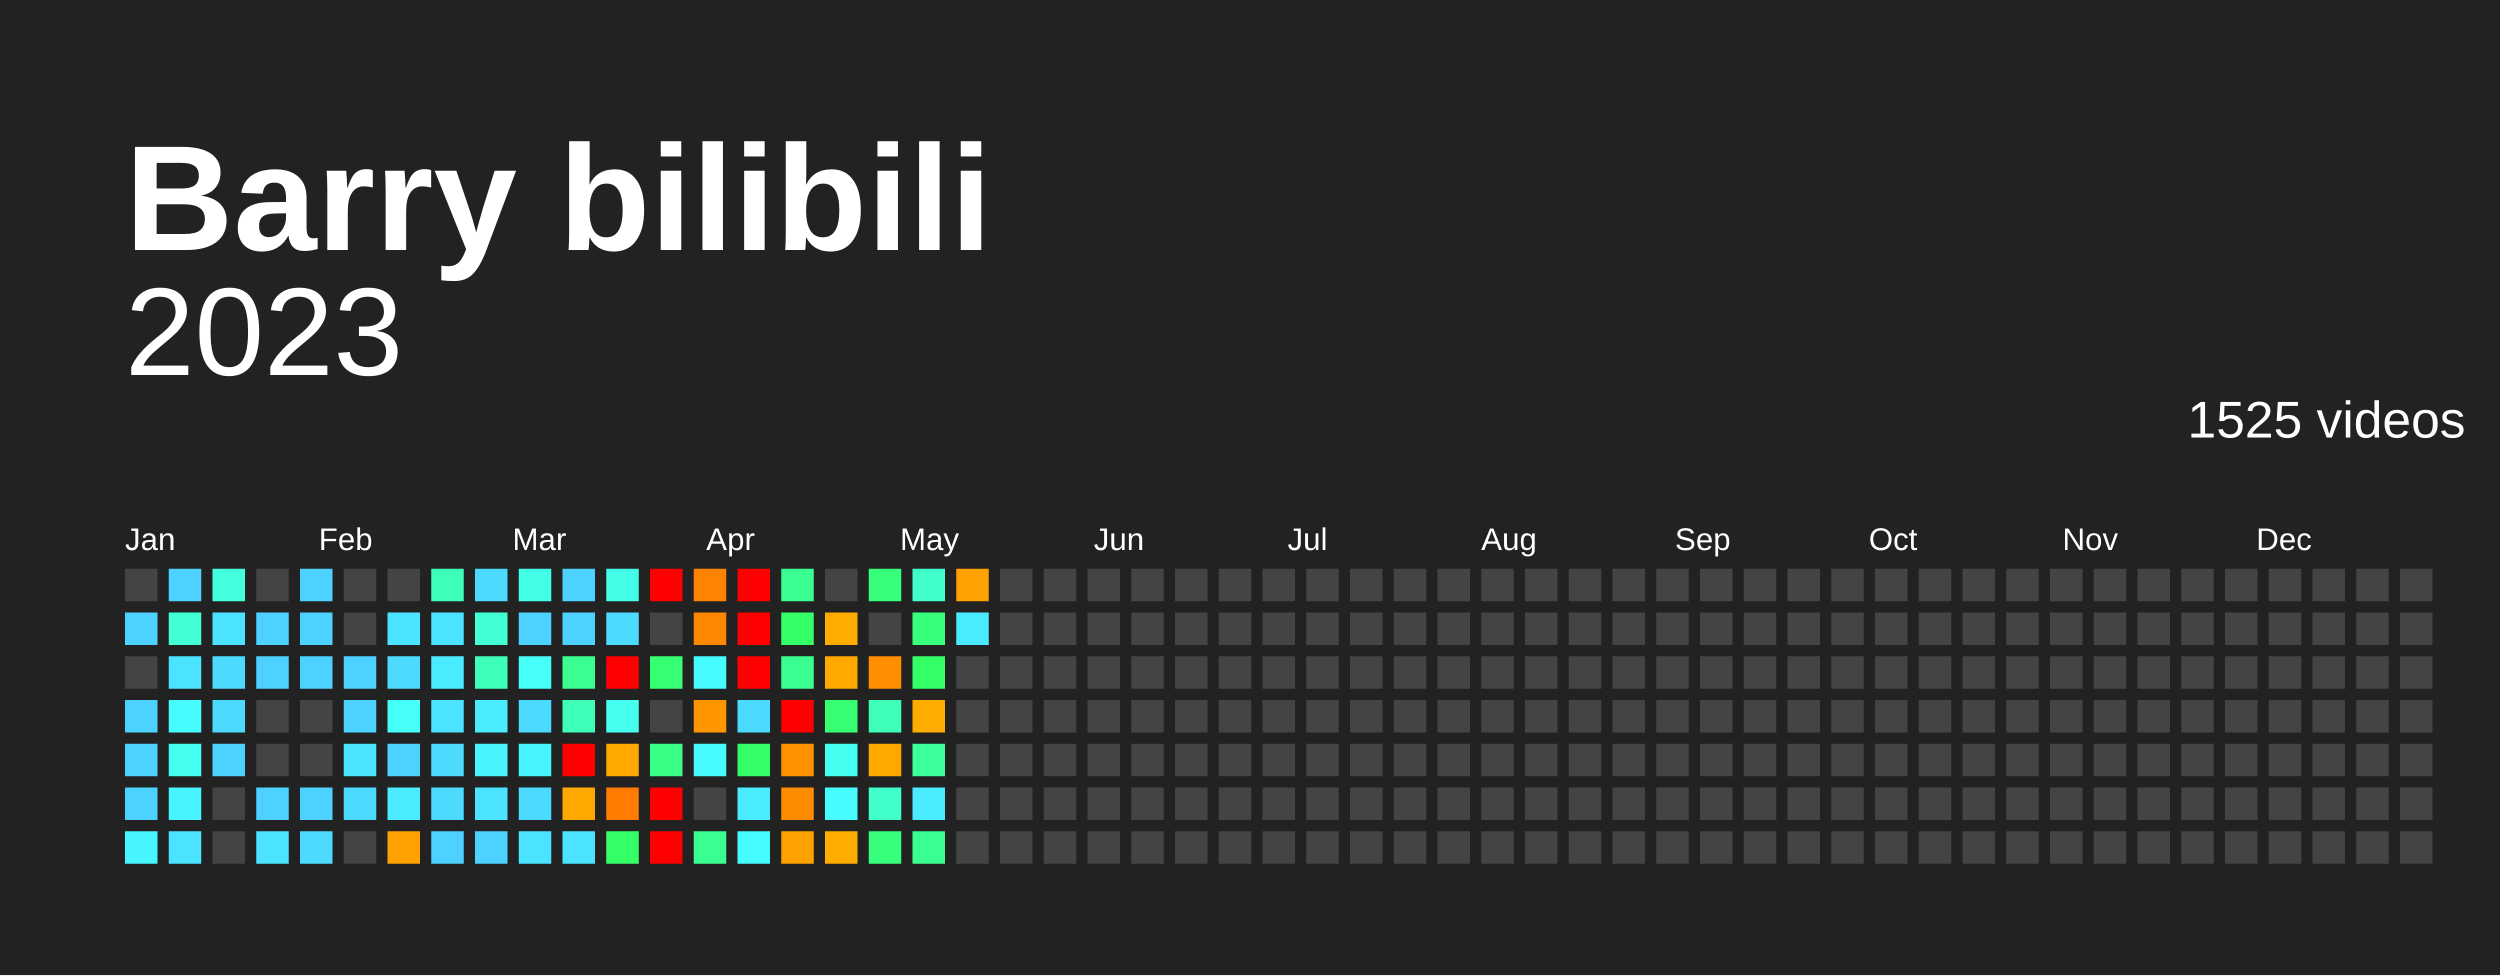
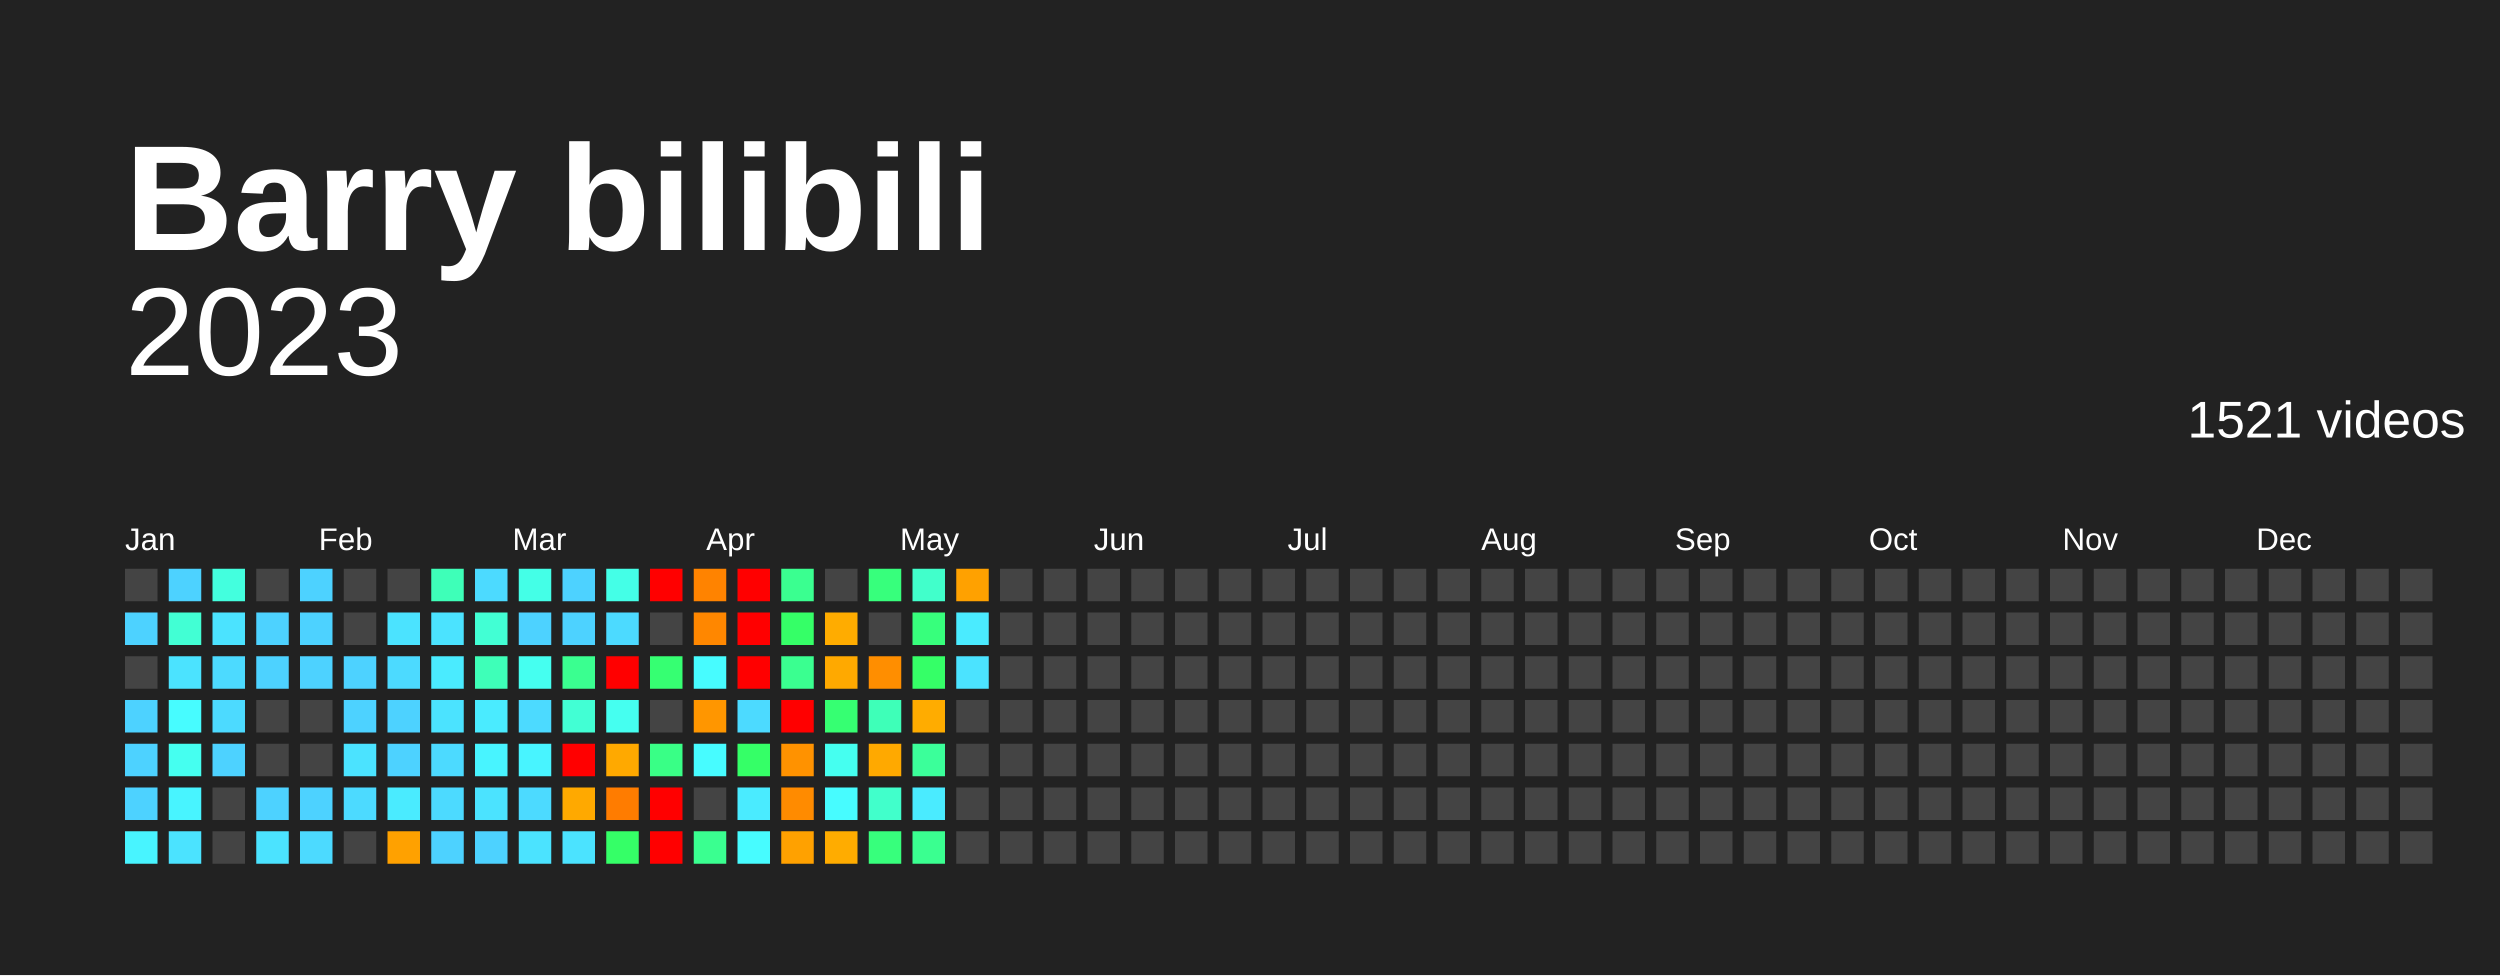
<svg xmlns="http://www.w3.org/2000/svg" baseProfile="full" height="78mm" version="1.1" viewBox="0,0,200,78" width="200mm">
  <defs />
  <rect fill="#222222" height="78" width="200" x="0" y="0" />
  <text fill="#FFFFFF" style="font-size:12px; font-family:Arial; font-weight:bold;" x="10" y="20">Barry bilibili</text>
  <text alignment-baseline="hanging" fill="#FFFFFF" style="font-size:10.0px; font-family:Arial;" x="10" y="30">2023</text>
-   <text alignment-baseline="hanging" fill="#FFFFFF" style="font-size:4.125px; font-family:Arial;" x="175" y="35">1525 videos</text>
+   <text alignment-baseline="hanging" fill="#FFFFFF" style="font-size:4.125px; font-family:Arial;" x="175" y="35">1521 videos</text>
  <text fill="#FFFFFF" style="font-size:2.5px; font-family:Arial" x="10.0" y="44">Jan</text>
  <text fill="#FFFFFF" style="font-size:2.5px; font-family:Arial" x="25.5" y="44">Feb</text>
  <text fill="#FFFFFF" style="font-size:2.5px; font-family:Arial" x="41.0" y="44">Mar</text>
  <text fill="#FFFFFF" style="font-size:2.5px; font-family:Arial" x="56.5" y="44">Apr</text>
  <text fill="#FFFFFF" style="font-size:2.5px; font-family:Arial" x="72.0" y="44">May</text>
  <text fill="#FFFFFF" style="font-size:2.5px; font-family:Arial" x="87.5" y="44">Jun</text>
  <text fill="#FFFFFF" style="font-size:2.5px; font-family:Arial" x="103.0" y="44">Jul</text>
  <text fill="#FFFFFF" style="font-size:2.5px; font-family:Arial" x="118.5" y="44">Aug</text>
  <text fill="#FFFFFF" style="font-size:2.5px; font-family:Arial" x="134.0" y="44">Sep</text>
  <text fill="#FFFFFF" style="font-size:2.5px; font-family:Arial" x="149.5" y="44">Oct</text>
  <text fill="#FFFFFF" style="font-size:2.5px; font-family:Arial" x="165.0" y="44">Nov</text>
  <text fill="#FFFFFF" style="font-size:2.5px; font-family:Arial" x="180.5" y="44">Dec</text>
  <rect fill="#444444" height="2.6" width="2.6" x="10.0" y="45.5" />
  <rect fill="#4dd2ff" height="2.6" width="2.6" x="10.0" y="49.0" />
  <rect fill="#444444" height="2.6" width="2.6" x="10.0" y="52.5" />
  <rect fill="#4dd2ff" height="2.6" width="2.6" x="10.0" y="56.0" />
  <rect fill="#4dd2ff" height="2.6" width="2.6" x="10.0" y="59.5" />
  <rect fill="#4dd2ff" height="2.6" width="2.6" x="10.0" y="63.0" />
  <rect fill="#48f4ff" height="2.6" width="2.6" x="10.0" y="66.5" />
  <rect fill="#4dd2ff" height="2.6" width="2.6" x="13.5" y="45.5" />
  <rect fill="#42ffd4" height="2.6" width="2.6" x="13.5" y="49.0" />
  <rect fill="#4be3ff" height="2.6" width="2.6" x="13.5" y="52.5" />
  <rect fill="#47fcff" height="2.6" width="2.6" x="13.5" y="56.0" />
  <rect fill="#45fff0" height="2.6" width="2.6" x="13.5" y="59.5" />
  <rect fill="#48f4ff" height="2.6" width="2.6" x="13.5" y="63.0" />
  <rect fill="#4be3ff" height="2.6" width="2.6" x="13.5" y="66.5" />
  <rect fill="#43ffde" height="2.6" width="2.6" x="17.0" y="45.5" />
  <rect fill="#4be3ff" height="2.6" width="2.6" x="17.0" y="49.0" />
  <rect fill="#4cdaff" height="2.6" width="2.6" x="17.0" y="52.5" />
  <rect fill="#4cdaff" height="2.6" width="2.6" x="17.0" y="56.0" />
  <rect fill="#4dd2ff" height="2.6" width="2.6" x="17.0" y="59.5" />
  <rect fill="#444444" height="2.6" width="2.6" x="17.0" y="63.0" />
  <rect fill="#444444" height="2.6" width="2.6" x="17.0" y="66.5" />
  <rect fill="#444444" height="2.6" width="2.6" x="20.5" y="45.5" />
  <rect fill="#4dd2ff" height="2.6" width="2.6" x="20.5" y="49.0" />
  <rect fill="#4dd2ff" height="2.6" width="2.6" x="20.5" y="52.5" />
  <rect fill="#444444" height="2.6" width="2.6" x="20.5" y="56.0" />
  <rect fill="#444444" height="2.6" width="2.6" x="20.5" y="59.5" />
  <rect fill="#4dd2ff" height="2.6" width="2.6" x="20.5" y="63.0" />
  <rect fill="#4be3ff" height="2.6" width="2.6" x="20.5" y="66.5" />
  <rect fill="#4dd2ff" height="2.6" width="2.6" x="24.0" y="45.5" />
  <rect fill="#4dd2ff" height="2.6" width="2.6" x="24.0" y="49.0" />
  <rect fill="#4dd2ff" height="2.6" width="2.6" x="24.0" y="52.5" />
  <rect fill="#444444" height="2.6" width="2.6" x="24.0" y="56.0" />
  <rect fill="#444444" height="2.6" width="2.6" x="24.0" y="59.5" />
  <rect fill="#4dd2ff" height="2.6" width="2.6" x="24.0" y="63.0" />
  <rect fill="#4cdaff" height="2.6" width="2.6" x="24.0" y="66.5" />
  <rect fill="#444444" height="2.6" width="2.6" x="27.5" y="45.5" />
  <rect fill="#444444" height="2.6" width="2.6" x="27.5" y="49.0" />
  <rect fill="#4dd2ff" height="2.6" width="2.6" x="27.5" y="52.5" />
  <rect fill="#4dd2ff" height="2.6" width="2.6" x="27.5" y="56.0" />
  <rect fill="#4be3ff" height="2.6" width="2.6" x="27.5" y="59.5" />
  <rect fill="#4cdaff" height="2.6" width="2.6" x="27.5" y="63.0" />
  <rect fill="#444444" height="2.6" width="2.6" x="27.5" y="66.5" />
  <rect fill="#444444" height="2.6" width="2.6" x="31.0" y="45.5" />
  <rect fill="#4be3ff" height="2.6" width="2.6" x="31.0" y="49.0" />
  <rect fill="#4cdaff" height="2.6" width="2.6" x="31.0" y="52.5" />
-   <rect fill="#46fff9" height="2.6" width="2.6" x="31.0" y="56.0" />
+   <rect fill="#4dd2ff" height="2.6" width="2.6" x="31.0" y="56.0" />
  <rect fill="#4dd2ff" height="2.6" width="2.6" x="31.0" y="59.5" />
  <rect fill="#4aebff" height="2.6" width="2.6" x="31.0" y="63.0" />
  <rect fill="#ffa100" height="2.6" width="2.6" x="31.0" y="66.5" />
  <rect fill="#3effb8" height="2.6" width="2.6" x="34.5" y="45.5" />
  <rect fill="#4be3ff" height="2.6" width="2.6" x="34.5" y="49.0" />
  <rect fill="#4aebff" height="2.6" width="2.6" x="34.5" y="52.5" />
  <rect fill="#4be3ff" height="2.6" width="2.6" x="34.5" y="56.0" />
  <rect fill="#4cdaff" height="2.6" width="2.6" x="34.5" y="59.5" />
  <rect fill="#4cdaff" height="2.6" width="2.6" x="34.5" y="63.0" />
  <rect fill="#4dd2ff" height="2.6" width="2.6" x="34.5" y="66.5" />
  <rect fill="#4cdaff" height="2.6" width="2.6" x="38.0" y="45.5" />
  <rect fill="#42ffd4" height="2.6" width="2.6" x="38.0" y="49.0" />
  <rect fill="#3effb8" height="2.6" width="2.6" x="38.0" y="52.5" />
  <rect fill="#4aebff" height="2.6" width="2.6" x="38.0" y="56.0" />
  <rect fill="#48f4ff" height="2.6" width="2.6" x="38.0" y="59.5" />
  <rect fill="#4be3ff" height="2.6" width="2.6" x="38.0" y="63.0" />
  <rect fill="#4dd2ff" height="2.6" width="2.6" x="38.0" y="66.5" />
  <rect fill="#44ffe7" height="2.6" width="2.6" x="41.5" y="45.5" />
  <rect fill="#4dd2ff" height="2.6" width="2.6" x="41.5" y="49.0" />
-   <rect fill="#46fff9" height="2.6" width="2.6" x="41.5" y="52.5" />
+   <rect fill="#45fff0" height="2.6" width="2.6" x="41.5" y="52.5" />
  <rect fill="#4cdaff" height="2.6" width="2.6" x="41.5" y="56.0" />
  <rect fill="#48f4ff" height="2.6" width="2.6" x="41.5" y="59.5" />
  <rect fill="#4cdaff" height="2.6" width="2.6" x="41.5" y="63.0" />
  <rect fill="#4be3ff" height="2.6" width="2.6" x="41.5" y="66.5" />
  <rect fill="#4dd2ff" height="2.6" width="2.6" x="45.0" y="45.5" />
  <rect fill="#4dd2ff" height="2.6" width="2.6" x="45.0" y="49.0" />
  <rect fill="#3aff90" height="2.6" width="2.6" x="45.0" y="52.5" />
-   <rect fill="#3effb8" height="2.6" width="2.6" x="45.0" y="56.0" />
+   <rect fill="#42ffd4" height="2.6" width="2.6" x="45.0" y="56.0" />
  <rect fill="red" height="2.6" width="2.6" x="45.0" y="59.5" />
  <rect fill="#ffa900" height="2.6" width="2.6" x="45.0" y="63.0" />
  <rect fill="#4be3ff" height="2.6" width="2.6" x="45.0" y="66.5" />
  <rect fill="#44ffe7" height="2.6" width="2.6" x="48.5" y="45.5" />
  <rect fill="#4cdaff" height="2.6" width="2.6" x="48.5" y="49.0" />
  <rect fill="red" height="2.6" width="2.6" x="48.5" y="52.5" />
  <rect fill="#45fff0" height="2.6" width="2.6" x="48.5" y="56.0" />
  <rect fill="#ffa900" height="2.6" width="2.6" x="48.5" y="59.5" />
  <rect fill="#ff7c00" height="2.6" width="2.6" x="48.5" y="63.0" />
  <rect fill="#35ff67" height="2.6" width="2.6" x="48.5" y="66.5" />
  <rect fill="red" height="2.6" width="2.6" x="52.0" y="45.5" />
  <rect fill="#444444" height="2.6" width="2.6" x="52.0" y="49.0" />
  <rect fill="#36ff72" height="2.6" width="2.6" x="52.0" y="52.5" />
  <rect fill="#444444" height="2.6" width="2.6" x="52.0" y="56.0" />
  <rect fill="#39ff86" height="2.6" width="2.6" x="52.0" y="59.5" />
  <rect fill="red" height="2.6" width="2.6" x="52.0" y="63.0" />
  <rect fill="red" height="2.6" width="2.6" x="52.0" y="66.5" />
  <rect fill="#ff8300" height="2.6" width="2.6" x="55.5" y="45.5" />
  <rect fill="#ff8700" height="2.6" width="2.6" x="55.5" y="49.0" />
  <rect fill="#47fcff" height="2.6" width="2.6" x="55.5" y="52.5" />
  <rect fill="#ff9600" height="2.6" width="2.6" x="55.5" y="56.0" />
  <rect fill="#47fcff" height="2.6" width="2.6" x="55.5" y="59.5" />
  <rect fill="#444444" height="2.6" width="2.6" x="55.5" y="63.0" />
  <rect fill="#3aff90" height="2.6" width="2.6" x="55.5" y="66.5" />
  <rect fill="red" height="2.6" width="2.6" x="59.0" y="45.5" />
  <rect fill="red" height="2.6" width="2.6" x="59.0" y="49.0" />
  <rect fill="red" height="2.6" width="2.6" x="59.0" y="52.5" />
  <rect fill="#4cdaff" height="2.6" width="2.6" x="59.0" y="56.0" />
  <rect fill="#35ff67" height="2.6" width="2.6" x="59.0" y="59.5" />
  <rect fill="#4aebff" height="2.6" width="2.6" x="59.0" y="63.0" />
  <rect fill="#47fcff" height="2.6" width="2.6" x="59.0" y="66.5" />
  <rect fill="#3aff90" height="2.6" width="2.6" x="62.5" y="45.5" />
  <rect fill="#35ff67" height="2.6" width="2.6" x="62.5" y="49.0" />
  <rect fill="#3aff90" height="2.6" width="2.6" x="62.5" y="52.5" />
  <rect fill="red" height="2.6" width="2.6" x="62.5" y="56.0" />
  <rect fill="#ff9200" height="2.6" width="2.6" x="62.5" y="59.5" />
  <rect fill="#ff8b00" height="2.6" width="2.6" x="62.5" y="63.0" />
  <rect fill="#ffa100" height="2.6" width="2.6" x="62.5" y="66.5" />
  <rect fill="#444444" height="2.6" width="2.6" x="66.0" y="45.5" />
  <rect fill="#ffac00" height="2.6" width="2.6" x="66.0" y="49.0" />
  <rect fill="#ffa900" height="2.6" width="2.6" x="66.0" y="52.5" />
  <rect fill="#36ff72" height="2.6" width="2.6" x="66.0" y="56.0" />
  <rect fill="#45fff0" height="2.6" width="2.6" x="66.0" y="59.5" />
  <rect fill="#47fcff" height="2.6" width="2.6" x="66.0" y="63.0" />
  <rect fill="#ffac00" height="2.6" width="2.6" x="66.0" y="66.5" />
  <rect fill="#37ff7c" height="2.6" width="2.6" x="69.5" y="45.5" />
  <rect fill="#444444" height="2.6" width="2.6" x="69.5" y="49.0" />
  <rect fill="#ff8e00" height="2.6" width="2.6" x="69.5" y="52.5" />
  <rect fill="#3effb8" height="2.6" width="2.6" x="69.5" y="56.0" />
  <rect fill="#ffa900" height="2.6" width="2.6" x="69.5" y="59.5" />
  <rect fill="#41ffcb" height="2.6" width="2.6" x="69.5" y="63.0" />
  <rect fill="#37ff7c" height="2.6" width="2.6" x="69.5" y="66.5" />
  <rect fill="#41ffcb" height="2.6" width="2.6" x="73.0" y="45.5" />
  <rect fill="#37ff7c" height="2.6" width="2.6" x="73.0" y="49.0" />
  <rect fill="#35ff67" height="2.6" width="2.6" x="73.0" y="52.5" />
  <rect fill="#ffac00" height="2.6" width="2.6" x="73.0" y="56.0" />
  <rect fill="#3bff9a" height="2.6" width="2.6" x="73.0" y="59.5" />
  <rect fill="#4aebff" height="2.6" width="2.6" x="73.0" y="63.0" />
  <rect fill="#3aff90" height="2.6" width="2.6" x="73.0" y="66.5" />
  <rect fill="#ffa100" height="2.6" width="2.6" x="76.5" y="45.5" />
  <rect fill="#4aebff" height="2.6" width="2.6" x="76.5" y="49.0" />
-   <rect fill="#444444" height="2.6" width="2.6" x="76.5" y="52.5" />
+   <rect fill="#4be3ff" height="2.6" width="2.6" x="76.5" y="52.5" />
  <rect fill="#444444" height="2.6" width="2.6" x="76.5" y="56.0" />
  <rect fill="#444444" height="2.6" width="2.6" x="76.5" y="59.5" />
  <rect fill="#444444" height="2.6" width="2.6" x="76.5" y="63.0" />
  <rect fill="#444444" height="2.6" width="2.6" x="76.5" y="66.5" />
  <rect fill="#444444" height="2.6" width="2.6" x="80.0" y="45.5" />
  <rect fill="#444444" height="2.6" width="2.6" x="80.0" y="49.0" />
  <rect fill="#444444" height="2.6" width="2.6" x="80.0" y="52.5" />
  <rect fill="#444444" height="2.6" width="2.6" x="80.0" y="56.0" />
  <rect fill="#444444" height="2.6" width="2.6" x="80.0" y="59.5" />
  <rect fill="#444444" height="2.6" width="2.6" x="80.0" y="63.0" />
  <rect fill="#444444" height="2.6" width="2.6" x="80.0" y="66.5" />
  <rect fill="#444444" height="2.6" width="2.6" x="83.5" y="45.5" />
  <rect fill="#444444" height="2.6" width="2.6" x="83.5" y="49.0" />
  <rect fill="#444444" height="2.6" width="2.6" x="83.5" y="52.5" />
  <rect fill="#444444" height="2.6" width="2.6" x="83.5" y="56.0" />
  <rect fill="#444444" height="2.6" width="2.6" x="83.5" y="59.5" />
  <rect fill="#444444" height="2.6" width="2.6" x="83.5" y="63.0" />
  <rect fill="#444444" height="2.6" width="2.6" x="83.5" y="66.5" />
  <rect fill="#444444" height="2.6" width="2.6" x="87.0" y="45.5" />
  <rect fill="#444444" height="2.6" width="2.6" x="87.0" y="49.0" />
  <rect fill="#444444" height="2.6" width="2.6" x="87.0" y="52.5" />
  <rect fill="#444444" height="2.6" width="2.6" x="87.0" y="56.0" />
  <rect fill="#444444" height="2.6" width="2.6" x="87.0" y="59.5" />
  <rect fill="#444444" height="2.6" width="2.6" x="87.0" y="63.0" />
  <rect fill="#444444" height="2.6" width="2.6" x="87.0" y="66.5" />
  <rect fill="#444444" height="2.6" width="2.6" x="90.5" y="45.5" />
  <rect fill="#444444" height="2.6" width="2.6" x="90.5" y="49.0" />
  <rect fill="#444444" height="2.6" width="2.6" x="90.5" y="52.5" />
  <rect fill="#444444" height="2.6" width="2.6" x="90.5" y="56.0" />
  <rect fill="#444444" height="2.6" width="2.6" x="90.5" y="59.5" />
  <rect fill="#444444" height="2.6" width="2.6" x="90.5" y="63.0" />
  <rect fill="#444444" height="2.6" width="2.6" x="90.5" y="66.5" />
  <rect fill="#444444" height="2.6" width="2.6" x="94.0" y="45.5" />
  <rect fill="#444444" height="2.6" width="2.6" x="94.0" y="49.0" />
  <rect fill="#444444" height="2.6" width="2.6" x="94.0" y="52.5" />
  <rect fill="#444444" height="2.6" width="2.6" x="94.0" y="56.0" />
  <rect fill="#444444" height="2.6" width="2.6" x="94.0" y="59.5" />
  <rect fill="#444444" height="2.6" width="2.6" x="94.0" y="63.0" />
  <rect fill="#444444" height="2.6" width="2.6" x="94.0" y="66.5" />
  <rect fill="#444444" height="2.6" width="2.6" x="97.5" y="45.5" />
  <rect fill="#444444" height="2.6" width="2.6" x="97.5" y="49.0" />
  <rect fill="#444444" height="2.6" width="2.6" x="97.5" y="52.5" />
  <rect fill="#444444" height="2.6" width="2.6" x="97.5" y="56.0" />
  <rect fill="#444444" height="2.6" width="2.6" x="97.5" y="59.5" />
  <rect fill="#444444" height="2.6" width="2.6" x="97.5" y="63.0" />
  <rect fill="#444444" height="2.6" width="2.6" x="97.5" y="66.5" />
  <rect fill="#444444" height="2.6" width="2.6" x="101.0" y="45.5" />
  <rect fill="#444444" height="2.6" width="2.6" x="101.0" y="49.0" />
  <rect fill="#444444" height="2.6" width="2.6" x="101.0" y="52.5" />
  <rect fill="#444444" height="2.6" width="2.6" x="101.0" y="56.0" />
  <rect fill="#444444" height="2.6" width="2.6" x="101.0" y="59.5" />
  <rect fill="#444444" height="2.6" width="2.6" x="101.0" y="63.0" />
  <rect fill="#444444" height="2.6" width="2.6" x="101.0" y="66.5" />
  <rect fill="#444444" height="2.6" width="2.6" x="104.5" y="45.5" />
  <rect fill="#444444" height="2.6" width="2.6" x="104.5" y="49.0" />
  <rect fill="#444444" height="2.6" width="2.6" x="104.5" y="52.5" />
  <rect fill="#444444" height="2.6" width="2.6" x="104.5" y="56.0" />
  <rect fill="#444444" height="2.6" width="2.6" x="104.5" y="59.5" />
  <rect fill="#444444" height="2.6" width="2.6" x="104.5" y="63.0" />
  <rect fill="#444444" height="2.6" width="2.6" x="104.5" y="66.5" />
  <rect fill="#444444" height="2.6" width="2.6" x="108.0" y="45.5" />
  <rect fill="#444444" height="2.6" width="2.6" x="108.0" y="49.0" />
  <rect fill="#444444" height="2.6" width="2.6" x="108.0" y="52.5" />
  <rect fill="#444444" height="2.6" width="2.6" x="108.0" y="56.0" />
  <rect fill="#444444" height="2.6" width="2.6" x="108.0" y="59.5" />
  <rect fill="#444444" height="2.6" width="2.6" x="108.0" y="63.0" />
  <rect fill="#444444" height="2.6" width="2.6" x="108.0" y="66.5" />
  <rect fill="#444444" height="2.6" width="2.6" x="111.5" y="45.5" />
  <rect fill="#444444" height="2.6" width="2.6" x="111.5" y="49.0" />
  <rect fill="#444444" height="2.6" width="2.6" x="111.5" y="52.5" />
  <rect fill="#444444" height="2.6" width="2.6" x="111.5" y="56.0" />
  <rect fill="#444444" height="2.6" width="2.6" x="111.5" y="59.5" />
  <rect fill="#444444" height="2.6" width="2.6" x="111.5" y="63.0" />
  <rect fill="#444444" height="2.6" width="2.6" x="111.5" y="66.5" />
  <rect fill="#444444" height="2.6" width="2.6" x="115.0" y="45.5" />
  <rect fill="#444444" height="2.6" width="2.6" x="115.0" y="49.0" />
  <rect fill="#444444" height="2.6" width="2.6" x="115.0" y="52.5" />
  <rect fill="#444444" height="2.6" width="2.6" x="115.0" y="56.0" />
  <rect fill="#444444" height="2.6" width="2.6" x="115.0" y="59.5" />
  <rect fill="#444444" height="2.6" width="2.6" x="115.0" y="63.0" />
  <rect fill="#444444" height="2.6" width="2.6" x="115.0" y="66.5" />
  <rect fill="#444444" height="2.6" width="2.6" x="118.5" y="45.5" />
  <rect fill="#444444" height="2.6" width="2.6" x="118.5" y="49.0" />
  <rect fill="#444444" height="2.6" width="2.6" x="118.5" y="52.5" />
  <rect fill="#444444" height="2.6" width="2.6" x="118.5" y="56.0" />
  <rect fill="#444444" height="2.6" width="2.6" x="118.5" y="59.5" />
  <rect fill="#444444" height="2.6" width="2.6" x="118.5" y="63.0" />
  <rect fill="#444444" height="2.6" width="2.6" x="118.5" y="66.5" />
  <rect fill="#444444" height="2.6" width="2.6" x="122.0" y="45.5" />
  <rect fill="#444444" height="2.6" width="2.6" x="122.0" y="49.0" />
  <rect fill="#444444" height="2.6" width="2.6" x="122.0" y="52.5" />
  <rect fill="#444444" height="2.6" width="2.6" x="122.0" y="56.0" />
  <rect fill="#444444" height="2.6" width="2.6" x="122.0" y="59.5" />
  <rect fill="#444444" height="2.6" width="2.6" x="122.0" y="63.0" />
  <rect fill="#444444" height="2.6" width="2.6" x="122.0" y="66.5" />
  <rect fill="#444444" height="2.6" width="2.6" x="125.5" y="45.5" />
  <rect fill="#444444" height="2.6" width="2.6" x="125.5" y="49.0" />
  <rect fill="#444444" height="2.6" width="2.6" x="125.5" y="52.5" />
  <rect fill="#444444" height="2.6" width="2.6" x="125.5" y="56.0" />
  <rect fill="#444444" height="2.6" width="2.6" x="125.5" y="59.5" />
  <rect fill="#444444" height="2.6" width="2.6" x="125.5" y="63.0" />
  <rect fill="#444444" height="2.6" width="2.6" x="125.5" y="66.5" />
  <rect fill="#444444" height="2.6" width="2.6" x="129.0" y="45.5" />
  <rect fill="#444444" height="2.6" width="2.6" x="129.0" y="49.0" />
  <rect fill="#444444" height="2.6" width="2.6" x="129.0" y="52.5" />
  <rect fill="#444444" height="2.6" width="2.6" x="129.0" y="56.0" />
  <rect fill="#444444" height="2.6" width="2.6" x="129.0" y="59.5" />
  <rect fill="#444444" height="2.6" width="2.6" x="129.0" y="63.0" />
  <rect fill="#444444" height="2.6" width="2.6" x="129.0" y="66.5" />
  <rect fill="#444444" height="2.6" width="2.6" x="132.5" y="45.5" />
  <rect fill="#444444" height="2.6" width="2.6" x="132.5" y="49.0" />
  <rect fill="#444444" height="2.6" width="2.6" x="132.5" y="52.5" />
  <rect fill="#444444" height="2.6" width="2.6" x="132.5" y="56.0" />
  <rect fill="#444444" height="2.6" width="2.6" x="132.5" y="59.5" />
  <rect fill="#444444" height="2.6" width="2.6" x="132.5" y="63.0" />
  <rect fill="#444444" height="2.6" width="2.6" x="132.5" y="66.5" />
  <rect fill="#444444" height="2.6" width="2.6" x="136.0" y="45.5" />
  <rect fill="#444444" height="2.6" width="2.6" x="136.0" y="49.0" />
  <rect fill="#444444" height="2.6" width="2.6" x="136.0" y="52.5" />
  <rect fill="#444444" height="2.6" width="2.6" x="136.0" y="56.0" />
  <rect fill="#444444" height="2.6" width="2.6" x="136.0" y="59.5" />
  <rect fill="#444444" height="2.6" width="2.6" x="136.0" y="63.0" />
  <rect fill="#444444" height="2.6" width="2.6" x="136.0" y="66.5" />
  <rect fill="#444444" height="2.6" width="2.6" x="139.5" y="45.5" />
  <rect fill="#444444" height="2.6" width="2.6" x="139.5" y="49.0" />
  <rect fill="#444444" height="2.6" width="2.6" x="139.5" y="52.5" />
  <rect fill="#444444" height="2.6" width="2.6" x="139.5" y="56.0" />
  <rect fill="#444444" height="2.6" width="2.6" x="139.5" y="59.5" />
  <rect fill="#444444" height="2.6" width="2.6" x="139.5" y="63.0" />
  <rect fill="#444444" height="2.6" width="2.6" x="139.5" y="66.5" />
  <rect fill="#444444" height="2.6" width="2.6" x="143.0" y="45.5" />
  <rect fill="#444444" height="2.6" width="2.6" x="143.0" y="49.0" />
  <rect fill="#444444" height="2.6" width="2.6" x="143.0" y="52.5" />
  <rect fill="#444444" height="2.6" width="2.6" x="143.0" y="56.0" />
  <rect fill="#444444" height="2.6" width="2.6" x="143.0" y="59.5" />
  <rect fill="#444444" height="2.6" width="2.6" x="143.0" y="63.0" />
  <rect fill="#444444" height="2.6" width="2.6" x="143.0" y="66.5" />
  <rect fill="#444444" height="2.6" width="2.6" x="146.5" y="45.5" />
  <rect fill="#444444" height="2.6" width="2.6" x="146.5" y="49.0" />
  <rect fill="#444444" height="2.6" width="2.6" x="146.5" y="52.5" />
  <rect fill="#444444" height="2.6" width="2.6" x="146.5" y="56.0" />
  <rect fill="#444444" height="2.6" width="2.6" x="146.5" y="59.5" />
  <rect fill="#444444" height="2.6" width="2.6" x="146.5" y="63.0" />
  <rect fill="#444444" height="2.6" width="2.6" x="146.5" y="66.5" />
  <rect fill="#444444" height="2.6" width="2.6" x="150.0" y="45.5" />
  <rect fill="#444444" height="2.6" width="2.6" x="150.0" y="49.0" />
  <rect fill="#444444" height="2.6" width="2.6" x="150.0" y="52.5" />
  <rect fill="#444444" height="2.6" width="2.6" x="150.0" y="56.0" />
  <rect fill="#444444" height="2.6" width="2.6" x="150.0" y="59.5" />
  <rect fill="#444444" height="2.6" width="2.6" x="150.0" y="63.0" />
  <rect fill="#444444" height="2.6" width="2.6" x="150.0" y="66.5" />
  <rect fill="#444444" height="2.6" width="2.6" x="153.5" y="45.5" />
  <rect fill="#444444" height="2.6" width="2.6" x="153.5" y="49.0" />
  <rect fill="#444444" height="2.6" width="2.6" x="153.5" y="52.5" />
  <rect fill="#444444" height="2.6" width="2.6" x="153.5" y="56.0" />
  <rect fill="#444444" height="2.6" width="2.6" x="153.5" y="59.5" />
  <rect fill="#444444" height="2.6" width="2.6" x="153.5" y="63.0" />
  <rect fill="#444444" height="2.6" width="2.6" x="153.5" y="66.5" />
  <rect fill="#444444" height="2.6" width="2.6" x="157.0" y="45.5" />
  <rect fill="#444444" height="2.6" width="2.6" x="157.0" y="49.0" />
  <rect fill="#444444" height="2.6" width="2.6" x="157.0" y="52.5" />
  <rect fill="#444444" height="2.6" width="2.6" x="157.0" y="56.0" />
  <rect fill="#444444" height="2.6" width="2.6" x="157.0" y="59.5" />
  <rect fill="#444444" height="2.6" width="2.6" x="157.0" y="63.0" />
  <rect fill="#444444" height="2.6" width="2.6" x="157.0" y="66.5" />
  <rect fill="#444444" height="2.6" width="2.6" x="160.5" y="45.5" />
  <rect fill="#444444" height="2.6" width="2.6" x="160.5" y="49.0" />
  <rect fill="#444444" height="2.6" width="2.6" x="160.5" y="52.5" />
  <rect fill="#444444" height="2.6" width="2.6" x="160.5" y="56.0" />
  <rect fill="#444444" height="2.6" width="2.6" x="160.5" y="59.5" />
  <rect fill="#444444" height="2.6" width="2.6" x="160.5" y="63.0" />
  <rect fill="#444444" height="2.6" width="2.6" x="160.5" y="66.5" />
  <rect fill="#444444" height="2.6" width="2.6" x="164.0" y="45.5" />
  <rect fill="#444444" height="2.6" width="2.6" x="164.0" y="49.0" />
  <rect fill="#444444" height="2.6" width="2.6" x="164.0" y="52.5" />
  <rect fill="#444444" height="2.6" width="2.6" x="164.0" y="56.0" />
  <rect fill="#444444" height="2.6" width="2.6" x="164.0" y="59.5" />
  <rect fill="#444444" height="2.6" width="2.6" x="164.0" y="63.0" />
  <rect fill="#444444" height="2.6" width="2.6" x="164.0" y="66.5" />
  <rect fill="#444444" height="2.6" width="2.6" x="167.5" y="45.5" />
  <rect fill="#444444" height="2.6" width="2.6" x="167.5" y="49.0" />
  <rect fill="#444444" height="2.6" width="2.6" x="167.5" y="52.5" />
  <rect fill="#444444" height="2.6" width="2.6" x="167.5" y="56.0" />
  <rect fill="#444444" height="2.6" width="2.6" x="167.5" y="59.5" />
  <rect fill="#444444" height="2.6" width="2.6" x="167.5" y="63.0" />
  <rect fill="#444444" height="2.6" width="2.6" x="167.5" y="66.5" />
  <rect fill="#444444" height="2.6" width="2.6" x="171.0" y="45.5" />
  <rect fill="#444444" height="2.6" width="2.6" x="171.0" y="49.0" />
  <rect fill="#444444" height="2.6" width="2.6" x="171.0" y="52.5" />
  <rect fill="#444444" height="2.6" width="2.6" x="171.0" y="56.0" />
  <rect fill="#444444" height="2.6" width="2.6" x="171.0" y="59.5" />
  <rect fill="#444444" height="2.6" width="2.6" x="171.0" y="63.0" />
  <rect fill="#444444" height="2.6" width="2.6" x="171.0" y="66.5" />
  <rect fill="#444444" height="2.6" width="2.6" x="174.5" y="45.5" />
  <rect fill="#444444" height="2.6" width="2.6" x="174.5" y="49.0" />
  <rect fill="#444444" height="2.6" width="2.6" x="174.5" y="52.5" />
  <rect fill="#444444" height="2.6" width="2.6" x="174.5" y="56.0" />
  <rect fill="#444444" height="2.6" width="2.6" x="174.5" y="59.5" />
  <rect fill="#444444" height="2.6" width="2.6" x="174.5" y="63.0" />
  <rect fill="#444444" height="2.6" width="2.6" x="174.5" y="66.5" />
  <rect fill="#444444" height="2.6" width="2.6" x="178.0" y="45.5" />
  <rect fill="#444444" height="2.6" width="2.6" x="178.0" y="49.0" />
  <rect fill="#444444" height="2.6" width="2.6" x="178.0" y="52.5" />
  <rect fill="#444444" height="2.6" width="2.6" x="178.0" y="56.0" />
  <rect fill="#444444" height="2.6" width="2.6" x="178.0" y="59.5" />
  <rect fill="#444444" height="2.6" width="2.6" x="178.0" y="63.0" />
  <rect fill="#444444" height="2.6" width="2.6" x="178.0" y="66.5" />
  <rect fill="#444444" height="2.6" width="2.6" x="181.5" y="45.5" />
  <rect fill="#444444" height="2.6" width="2.6" x="181.5" y="49.0" />
  <rect fill="#444444" height="2.6" width="2.6" x="181.5" y="52.5" />
  <rect fill="#444444" height="2.6" width="2.6" x="181.5" y="56.0" />
  <rect fill="#444444" height="2.6" width="2.6" x="181.5" y="59.5" />
  <rect fill="#444444" height="2.6" width="2.6" x="181.5" y="63.0" />
  <rect fill="#444444" height="2.6" width="2.6" x="181.5" y="66.5" />
  <rect fill="#444444" height="2.6" width="2.6" x="185.0" y="45.5" />
  <rect fill="#444444" height="2.6" width="2.6" x="185.0" y="49.0" />
  <rect fill="#444444" height="2.6" width="2.6" x="185.0" y="52.5" />
  <rect fill="#444444" height="2.6" width="2.6" x="185.0" y="56.0" />
  <rect fill="#444444" height="2.6" width="2.6" x="185.0" y="59.5" />
  <rect fill="#444444" height="2.6" width="2.6" x="185.0" y="63.0" />
  <rect fill="#444444" height="2.6" width="2.6" x="185.0" y="66.5" />
  <rect fill="#444444" height="2.6" width="2.6" x="188.5" y="45.5" />
  <rect fill="#444444" height="2.6" width="2.6" x="188.5" y="49.0" />
  <rect fill="#444444" height="2.6" width="2.6" x="188.5" y="52.5" />
  <rect fill="#444444" height="2.6" width="2.6" x="188.5" y="56.0" />
  <rect fill="#444444" height="2.6" width="2.6" x="188.5" y="59.5" />
  <rect fill="#444444" height="2.6" width="2.6" x="188.5" y="63.0" />
  <rect fill="#444444" height="2.6" width="2.6" x="188.5" y="66.5" />
  <rect fill="#444444" height="2.6" width="2.6" x="192.0" y="45.5" />
  <rect fill="#444444" height="2.6" width="2.6" x="192.0" y="49.0" />
  <rect fill="#444444" height="2.6" width="2.6" x="192.0" y="52.5" />
  <rect fill="#444444" height="2.6" width="2.6" x="192.0" y="56.0" />
  <rect fill="#444444" height="2.6" width="2.6" x="192.0" y="59.5" />
  <rect fill="#444444" height="2.6" width="2.6" x="192.0" y="63.0" />
  <rect fill="#444444" height="2.6" width="2.6" x="192.0" y="66.5" />
</svg>
